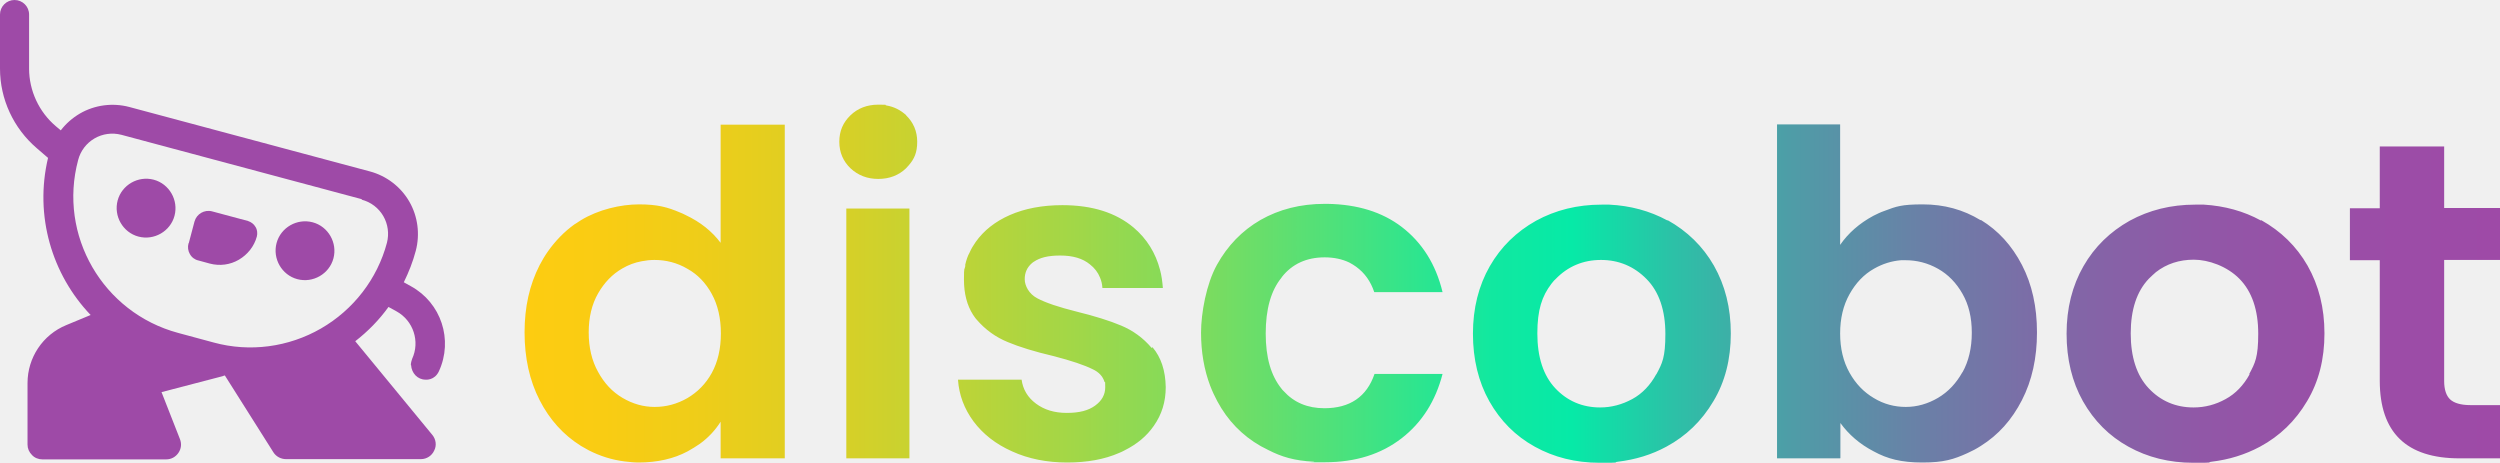
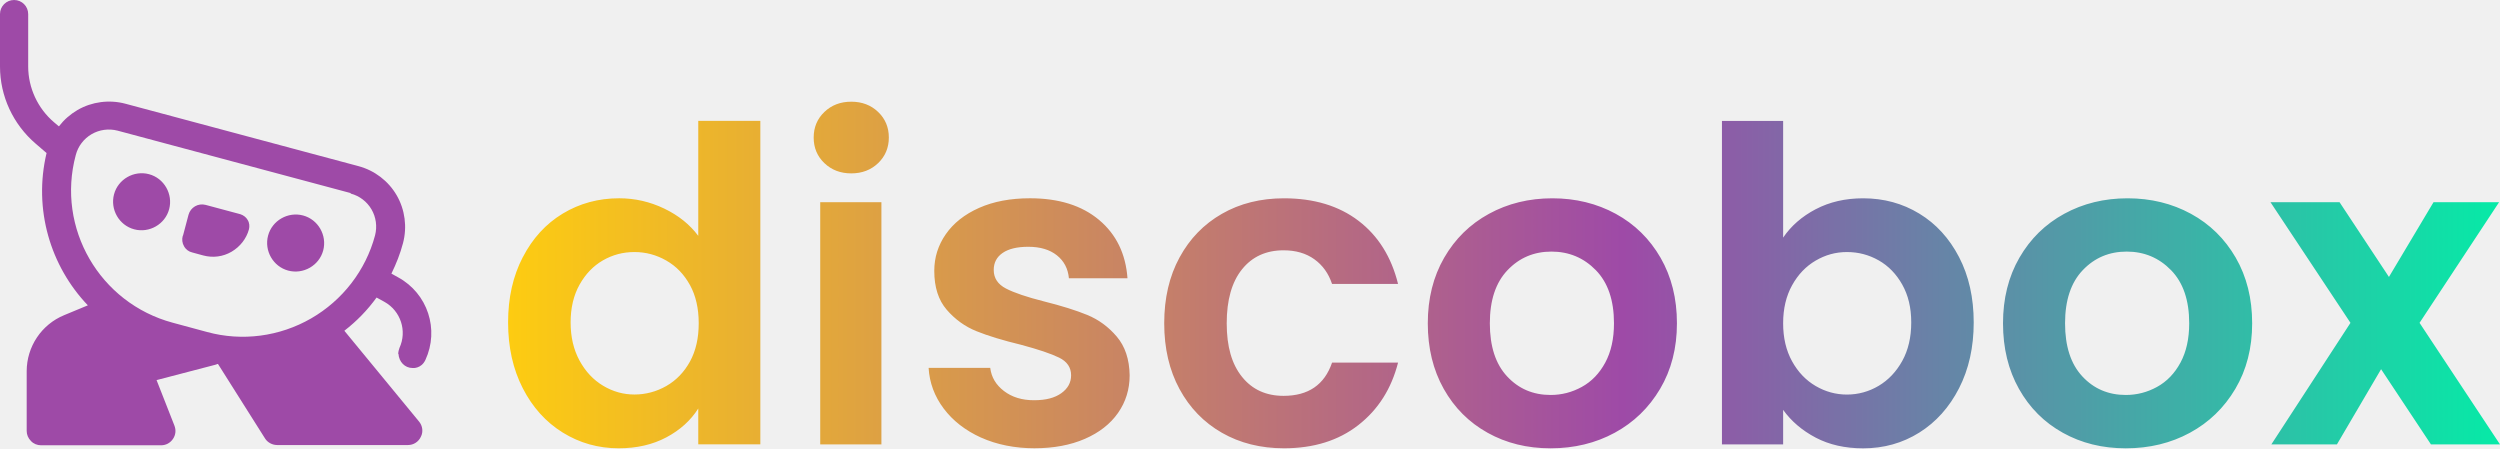
- <svg xmlns="http://www.w3.org/2000/svg" id="Layer_1" version="1.1" viewBox="123.4 193.7 962.7 178.2">
+ <svg xmlns="http://www.w3.org/2000/svg" id="Layer_1" data-name="Layer 1" viewBox="0 0 993.18 178.1">
  <defs>
    <style>
-       .st1 {
-         fill: #fff;
-       }
- 
-       .st1, .st2 {
+       .cls-1 {
+         fill: #9e4aa7;
        fill-rule: evenodd;
      }

-       .st2 {
-         fill: #9e4aa7;
-       }
- 
-       .st3 {
+       .cls-2 {
        fill: url(#linear-gradient);
      }
    </style>
-     <linearGradient id="linear-gradient" x1="325.3" y1="302.9" x2="1086.1" y2="302.9" gradientUnits="userSpaceOnUse">
+     <linearGradient id="linear-gradient" x1="201.86" y1="109.25" x2="993.18" y2="109.25" gradientUnits="userSpaceOnUse">
      <stop offset="0" stop-color="#fdcc11" />
-       <stop offset=".04" stop-color="#f9cc13" />
-       <stop offset=".09" stop-color="#eecd19" />
-       <stop offset=".15" stop-color="#dccf24" />
-       <stop offset=".21" stop-color="#c2d334" />
-       <stop offset=".28" stop-color="#a1d748" />
-       <stop offset=".35" stop-color="#78dc61" />
-       <stop offset=".42" stop-color="#47e27f" />
-       <stop offset=".49" stop-color="#11e8a0" />
-       <stop offset=".53" stop-color="#06eaa7" />
-       <stop offset=".58" stop-color="#2bc2a7" />
-       <stop offset=".64" stop-color="#4e9da7" />
-       <stop offset=".71" stop-color="#6b7fa7" />
-       <stop offset=".78" stop-color="#8167a7" />
-       <stop offset=".85" stop-color="#9157a7" />
-       <stop offset=".93" stop-color="#9b4da7" />
-       <stop offset="1" stop-color="#9e4aa7" />
+       <stop offset=".56" stop-color="#9e4aa7" />
+       <stop offset="1" stop-color="#06eaa7" />
    </linearGradient>
  </defs>
-   <path class="st3" d="M400.9,241.7h0v45.5c-3.4-4.5-7.8-8-13.5-10.7-.7-.4-1.5-.7-2.2-1-4.7-2-8.6-3.1-15.7-3.1s-15.7,2-22.4,6.1c-.7.4-1.3.9-2,1.3-.2.1-.3.2-.5.3,0,0,0,0,0,0-3.9,2.8-7.3,6.3-10.2,10.4-1.2,1.7-2.2,3.4-3.2,5.3h0c-3.9,7.6-5.8,16.1-5.8,25.9s1.9,18.5,5.8,26.1c3.9,7.6,9.2,13.4,15.9,17.6,1,.6,2,1.1,3,1.7,4.3,2.2,9,3.7,13.9,4.3,1.8.2,3.6.4,5.3.4,7.1,0,13.5-1.4,18.9-4.3,1.7-.9,3.2-1.9,4.7-2.9,3.3-2.4,5.9-5.2,8-8.5v14.1h24.7s0,0,0,0v-128.5h-24.7ZM397.5,337.3c-2.3,4.2-5.5,7.4-9.4,9.7-4,2.3-8.2,3.4-12.6,3.4-4.4,0-8.5-1.2-12.4-3.5-3.9-2.3-7-5.6-9.4-10-2.4-4.3-3.6-9.4-3.6-15.2s1.2-10.8,3.6-15c2.4-4.2,5.5-7.4,9.3-9.6,2.4-1.4,4.8-2.3,7.5-2.8,1.6-.3,3.2-.5,4.9-.5,4.5,0,8.8,1.1,12.7,3.4,4,2.2,7.1,5.5,9.4,9.7s3.5,9.3,3.5,15.2-1.2,11-3.5,15.2ZM449.3,274h24.3v96.2h0s-24.3,0-24.3,0v-96.2h0ZM472.3,238.1c2.8,2.7,4.3,6.1,4.3,10.2s-1.1,6.6-3.3,9.1c-.3.4-.7.7-1,1.1-2.8,2.7-6.4,4.1-10.7,4.1s-7.8-1.4-10.7-4.1c-2.8-2.7-4.3-6.1-4.3-10.2s1.4-7.4,4.3-10.2c2.8-2.7,6.4-4.1,10.7-4.1s2.1,0,3.1.3c3,.5,5.5,1.8,7.7,3.8ZM567.2,327.4c3.3,3.9,5,9,5.1,15.4,0,5.6-1.5,10.5-4.6,14.9-2.7,3.9-6.4,7-11.2,9.4-.7.4-1.4.7-2.1,1-5.7,2.5-12.4,3.7-20.1,3.7s-14.9-1.4-21.2-4.3h0c-6.3-2.8-11.2-6.7-14.8-11.5-3.6-4.9-5.6-10.2-6-16.1h0s0,0,0,0h24.5c.5,3.7,2.3,6.8,5.5,9.2,3.2,2.4,7.1,3.6,11.9,3.6s8.3-.9,10.9-2.8c2.6-1.9,3.9-4.2,3.9-7.1s0-1.5-.3-2.1c-.6-2-2.1-3.7-4.5-4.8-3.2-1.6-8.2-3.3-15.2-5.1-7.2-1.7-13.1-3.5-17.6-5.4-4.6-1.9-8.5-4.7-11.8-8.5-.6-.6-1-1.3-1.5-2-2.3-3.6-3.5-8.1-3.5-13.5s.2-3.5.5-5.2c0,0,0-.2,0-.2,0-.1,0-.3,0-.4.4-1.7.9-3.3,1.7-4.7.6-1.4,1.4-2.7,2.3-4,3.1-4.4,7.5-7.9,13.2-10.4,5.7-2.5,12.5-3.8,20.2-3.8,11.5,0,20.6,2.9,27.4,8.6,5.1,4.3,8.5,9.8,10.2,16.3.6,2.2.9,4.5,1.1,7h-23.3c0,0,0-.2,0-.2-.1-1.4-.4-2.6-.9-3.8-.8-2-2.1-3.7-3.9-5.1-2.8-2.3-6.6-3.4-11.4-3.4s-7.8.8-10.2,2.4c-.3.2-.6.4-.8.6-1.8,1.6-2.7,3.6-2.7,6.1s1.6,5.7,4.9,7.4c3.2,1.7,8.3,3.4,15.1,5.1,6.9,1.7,12.7,3.5,17.2,5.4,4.5,1.9,8.4,4.7,11.7,8.6ZM616.9,300.6c-4.1,5-6.1,12.2-6.1,21.5s2,16.2,6.1,21.3c.2.3.5.6.8.9,4,4.4,9.2,6.6,15.7,6.6,9.8,0,16.3-4.4,19.3-13.2h26.2s0,0,0,0h0c-2.7,10.4-7.9,18.7-15.8,24.8-7.9,6.1-17.7,9.2-29.5,9.2s-2.8,0-4.2-.2c-7.7-.4-12.5-1.9-17.6-4.5-1-.5-1.9-1-2.9-1.5-7.2-4.1-12.8-9.9-16.8-17.4-1-1.9-1.9-3.8-2.7-5.9-2.3-6.1-3.5-12.9-3.5-20.4s2-18.7,6.1-26.1h0c4.1-7.4,9.7-13.2,16.8-17.3,7.2-4.1,15.4-6.2,24.7-6.2s.8,0,1.1,0c11.5.2,21,3.1,28.6,8.9,7.8,6,13.1,14.3,15.7,25.1h-26.2s0,0,0,0h-.1c-1.4-4.2-3.7-7.4-7-9.8-.8-.6-1.7-1.1-2.6-1.6-2.7-1.3-5.9-2-9.5-2-6.9,0-12.5,2.5-16.5,7.6ZM765.5,278.6c-6.8-3.7-14.3-5.7-22.4-6.1-1,0-2,0-3,0-9.3,0-17.7,2.1-25.2,6.2-7.5,4.2-13.5,10-17.8,17.5s-6.5,16.2-6.5,26,2.1,18.5,6.3,26c4.3,7.6,10.1,13.4,17.5,17.5,7.4,4.1,15.7,6.2,25,6.2s4.7-.1,7-.4c6.7-.8,13-2.7,18.7-5.8,7.6-4.1,13.6-9.9,18.1-17.5,4.5-7.5,6.7-16.2,6.7-26.1s-2.2-18.5-6.5-26.1c-4.3-7.5-10.3-13.3-17.8-17.5ZM761.2,337.8c-2.3,4.2-5.4,7.5-9.3,9.6h0c-3.9,2.1-8,3.2-12.3,3.2-6.9,0-12.7-2.5-17.3-7.4-4.6-4.9-6.9-12-6.9-21.1s1.8-14.4,5.4-19.1c.5-.6,1-1.3,1.6-1.8,4.7-4.9,10.6-7.4,17.5-7.4s12.8,2.5,17.6,7.4c4.8,4.9,7.2,12,7.2,21.1s-1.2,11.3-3.5,15.6ZM886.1,278.5c-6.7-4.1-14.1-6.1-22.3-6.1s-10.2.8-14.7,2.5c-1.5.5-2.9,1.2-4.3,1.9h0c-5.4,2.9-9.7,6.7-12.8,11.2v-46.4h-24.3c0,.1,0,.1,0,.1v128.5h24.3c0-.1.1-.1.1-.1v-13.5c3.2,4.4,7.4,8.1,12.8,10.9,5.3,2.9,10.6,4.3,18.8,4.3s12-1.2,17.3-3.6c1.8-.8,3.5-1.7,5.2-2.8,6.7-4.2,11.9-10,15.8-17.6,3.9-7.6,5.8-16.3,5.8-26.1s-1.9-18.5-5.8-26c-3.9-7.5-9.1-13.2-15.8-17.3ZM879.1,337c-2.4,4.3-5.5,7.6-9.4,9.9-3.9,2.3-8.1,3.5-12.4,3.5-4.4,0-8.5-1.1-12.3-3.4-3.9-2.3-7-5.5-9.4-9.8-2.4-4.3-3.6-9.3-3.6-15.1s1.2-10.8,3.6-15.1c2.4-4.3,5.5-7.6,9.4-9.8,3.3-1.9,6.8-3,10.5-3.3.5,0,1.1,0,1.6,0,4.5,0,8.7,1.1,12.6,3.3,3.9,2.2,7,5.4,9.4,9.6,2.4,4.2,3.6,9.1,3.6,15s-1.2,11-3.6,15.3ZM994,278.6c-6.6-3.6-13.9-5.6-21.9-6.1-1.1,0-2.3,0-3.4,0-9.3,0-17.7,2.1-25.2,6.2-7.5,4.2-13.5,10-17.8,17.5s-6.5,16.2-6.5,26,2.1,18.5,6.3,26c4.3,7.6,10.1,13.4,17.5,17.5h0c7.4,4.1,15.7,6.2,25,6.2s4.7-.1,7-.4c6.7-.8,12.9-2.7,18.7-5.8,7.6-4.1,13.6-9.9,18.1-17.5,4.5-7.5,6.7-16.2,6.7-26.1s-2.2-18.5-6.5-26.1c-4.3-7.5-10.3-13.3-17.8-17.5ZM989.7,337.8c-2.3,4.2-5.4,7.5-9.3,9.6h0c-3.8,2.1-7.9,3.2-12.3,3.2-6.9,0-12.7-2.5-17.3-7.4-4.6-4.9-6.9-12-6.9-21.1s2.3-16.2,7-21.1c.9-.9,1.8-1.7,2.7-2.5,4.1-3.2,9-4.8,14.6-4.8s12.8,2.5,17.6,7.4c4.8,4.9,7.2,12,7.2,21.1s-1.2,11.3-3.5,15.6ZM1064.6,293.9v46.6c0,3.2.8,5.6,2.3,7,1.5,1.4,4.1,2.2,7.8,2.2h11.1s.3,0,.3,0v20.5h-.3s-15.3,0-15.3,0c-20.5,0-30.7-10-30.7-29.9v-46.4h-11.2s-.3,0-.3,0v-20h11.5v-23.8h24.5c0,0,.3,0,.3,0v23.7h21.2c0,0,.3,0,.3,0v20h-21.5Z" />
-   <path class="st2" d="M281.6,334.3c0-.8.3-1.9.5-2.4,3.1-6.7.5-14.7-6-18.3l-3.1-1.7c-3.6,5-7.9,9.4-12.8,13.2l29.7,36.1c1.4,1.7,1.7,4.1.7,6-.9,2-2.9,3.3-5.1,3.3h-52c-1.9,0-3.8-1-4.8-2.6l-18.7-29.6h-.2c-.4.2-.8.3-1.2.4l-23,6,7.1,18.1c.7,1.8.5,3.7-.6,5.3-1.1,1.6-2.8,2.5-4.7,2.5h-47.7c-1.5,0-3-.6-4-1.7-1.1-1.1-1.7-2.5-1.7-4v-23.7c0-9.8,5.9-18.6,14.9-22.3l9.4-3.9c-14.9-15.6-21.7-38.2-16.4-60.5l-4.3-3.7c-9-7.7-14.2-18.9-14.2-30.7v-20.8c0-3.1,2.5-5.6,5.6-5.6s5.6,2.5,5.6,5.6v20.8c0,8.5,3.8,16.7,10.3,22.2l1.9,1.6c2-2.6,4.5-4.8,7.4-6.5h0c5.7-3.3,12.6-4.2,19-2.5l92.6,24.8c6.4,1.7,11.9,5.9,15.2,11.6q2.2,3.8,0,0c3.3,5.7,4.2,12.6,2.5,19-1.1,4.2-2.7,8.2-4.6,12.1l2.7,1.5c11.7,6.4,16.4,20.7,10.8,32.8-1.7,3.6-5.1,3.2-5.1,3.2-3.1,0-5.4-2.5-5.6-5.6h-.1ZM262.7,270.6c3.5.9,6.5,3.2,8.3,6.3s2.3,6.8,1.4,10.3c-3.7,13.9-12.9,25.8-25.4,33h0c-12.5,7.2-27.4,9.2-41.3,5.4l-13.7-3.7c-29-7.8-46.3-37.6-38.5-66.6.9-3.5,3.2-6.5,6.3-8.3s6.8-2.3,10.3-1.4l92.6,24.8v.2Z" />
-   <path class="st2" d="M243.8,279.3c-6-1.6-12.3,2-13.9,8-1.6,6,2,12.3,8,13.9s12.3-2,13.9-8-2-12.3-8-13.9Z" />
-   <path class="st2" d="M196,287.4c-.4,1.4-.2,2.9.5,4.1.7,1.3,1.9,2.2,3.3,2.5l4.4,1.2c3.8,1,7.8.5,11.2-1.5s5.9-5.2,6.9-8.9c.3-1.2.2-2.6-.5-3.7-.6-1.1-1.7-1.9-2.9-2.3l-13.8-3.7c-3-.8-6,1-6.8,3.9-.7,2.6-1.5,5.7-2.2,8.3h0Z" />
-   <path class="st2" d="M182.6,262.9c6,1.6,9.6,7.9,8,13.9s-7.9,9.6-13.9,8h0c-6-1.6-9.6-7.9-8-13.9s7.9-9.6,13.9-8h0Z" />
+   <path class="cls-2" d="M207.68,102.22c3.88-7.52,9.17-13.31,15.89-17.37,6.71-4.05,14.18-6.08,22.4-6.08,6.25,0,12.21,1.36,17.89,4.08,5.67,2.72,10.19,6.34,13.54,10.85v-45.67h24.66v128.5h-24.66v-14.24c-3.01,4.75-7.24,8.57-12.68,11.46-5.44,2.89-11.75,4.34-18.93,4.34-8.1,0-15.51-2.08-22.23-6.25-6.72-4.17-12.01-10.04-15.89-17.63-3.88-7.58-5.82-16.29-5.82-26.13s1.94-18.35,5.82-25.87ZM274.1,113.24c-2.32-4.22-5.44-7.47-9.38-9.72-3.94-2.26-8.16-3.39-12.68-3.39s-8.68,1.1-12.5,3.3c-3.82,2.2-6.92,5.41-9.29,9.64-2.37,4.23-3.56,9.23-3.56,15.02s1.19,10.85,3.56,15.19c2.37,4.34,5.5,7.67,9.38,9.98,3.88,2.32,8.02,3.47,12.42,3.47s8.74-1.13,12.68-3.39c3.93-2.26,7.06-5.5,9.38-9.72,2.31-4.22,3.47-9.29,3.47-15.19s-1.16-10.97-3.47-15.19ZM327.5,64.8c-2.84-2.72-4.25-6.1-4.25-10.16s1.42-7.44,4.25-10.16c2.84-2.72,6.4-4.08,10.68-4.08s7.84,1.36,10.68,4.08c2.84,2.72,4.25,6.11,4.25,10.16s-1.42,7.44-4.25,10.16c-2.84,2.72-6.4,4.08-10.68,4.08s-7.84-1.36-10.68-4.08ZM350.16,80.34v96.2h-24.31v-96.2h24.31ZM389.75,173.85c-6.25-2.84-11.2-6.69-14.85-11.55-3.65-4.86-5.64-10.25-5.99-16.15h24.48c.46,3.71,2.28,6.77,5.47,9.2,3.18,2.43,7.15,3.65,11.9,3.65s8.25-.93,10.85-2.78c2.6-1.85,3.91-4.22,3.91-7.12,0-3.13-1.59-5.47-4.78-7.03-3.19-1.56-8.25-3.27-15.19-5.12-7.18-1.74-13.05-3.53-17.63-5.38-4.57-1.85-8.51-4.69-11.81-8.51s-4.95-8.97-4.95-15.46c0-5.32,1.53-10.19,4.6-14.59,3.07-4.4,7.47-7.87,13.2-10.42,5.73-2.55,12.47-3.82,20.23-3.82,11.46,0,20.6,2.87,27.44,8.6,6.83,5.73,10.59,13.46,11.29,23.18h-23.27c-.35-3.82-1.94-6.86-4.78-9.12-2.84-2.26-6.63-3.39-11.37-3.39-4.4,0-7.79.81-10.16,2.43-2.37,1.62-3.56,3.88-3.56,6.77,0,3.24,1.62,5.7,4.86,7.38,3.24,1.68,8.28,3.39,15.11,5.12,6.95,1.74,12.68,3.53,17.19,5.38,4.51,1.85,8.42,4.72,11.72,8.6,3.3,3.88,5.01,9,5.12,15.37,0,5.56-1.54,10.54-4.6,14.93-3.07,4.4-7.47,7.84-13.2,10.33s-12.42,3.73-20.06,3.73-14.93-1.42-21.19-4.25ZM468.59,102.3c4.05-7.47,9.67-13.25,16.84-17.36,7.18-4.11,15.4-6.16,24.66-6.16,11.92,0,21.79,2.98,29.61,8.94,7.81,5.96,13.05,14.33,15.71,25.09h-26.22c-1.39-4.17-3.73-7.44-7.03-9.81-3.3-2.37-7.38-3.56-12.24-3.56-6.95,0-12.45,2.52-16.5,7.55-4.05,5.04-6.08,12.19-6.08,21.45s2.02,16.24,6.08,21.27c4.05,5.04,9.55,7.55,16.5,7.55,9.84,0,16.26-4.4,19.27-13.2h26.22c-2.66,10.42-7.93,18.7-15.8,24.83-7.87,6.14-17.71,9.2-29.52,9.2-9.26,0-17.48-2.05-24.66-6.16-7.18-4.11-12.79-9.9-16.84-17.37-4.05-7.47-6.08-16.18-6.08-26.13s2.02-18.67,6.08-26.13ZM591.01,171.94c-7.41-4.11-13.23-9.93-17.45-17.45-4.23-7.52-6.34-16.21-6.34-26.05s2.17-18.52,6.51-26.05c4.34-7.52,10.27-13.34,17.8-17.45,7.52-4.11,15.92-6.16,25.18-6.16s17.65,2.06,25.18,6.16c7.52,4.11,13.46,9.93,17.8,17.45,4.34,7.53,6.51,16.21,6.51,26.05s-2.23,18.52-6.69,26.05c-4.46,7.53-10.48,13.34-18.06,17.45-7.58,4.11-16.06,6.16-25.44,6.16s-17.6-2.05-25.01-6.16ZM628.43,153.7c3.88-2.14,6.97-5.35,9.29-9.64,2.31-4.28,3.47-9.49,3.47-15.63,0-9.14-2.4-16.18-7.21-21.1-4.81-4.92-10.68-7.38-17.63-7.38s-12.76,2.46-17.45,7.38c-4.69,4.92-7.03,11.95-7.03,21.1s2.28,16.18,6.86,21.1c4.57,4.92,10.33,7.38,17.28,7.38,4.4,0,8.54-1.07,12.42-3.21ZM721.33,83.12c5.5-2.89,11.78-4.34,18.84-4.34,8.22,0,15.66,2.03,22.31,6.08,6.66,4.05,11.92,9.81,15.8,17.28,3.88,7.47,5.82,16.12,5.82,25.96s-1.94,18.55-5.82,26.13c-3.88,7.58-9.15,13.46-15.8,17.63-6.66,4.17-14.09,6.25-22.31,6.25-7.18,0-13.46-1.42-18.84-4.25-5.38-2.84-9.7-6.51-12.94-11.03v13.72h-24.31V48.04h24.31v46.36c3.13-4.63,7.44-8.39,12.94-11.29ZM755.72,113.07c-2.38-4.22-5.5-7.44-9.38-9.64-3.88-2.2-8.07-3.3-12.59-3.3s-8.54,1.13-12.42,3.39c-3.88,2.26-7.01,5.53-9.38,9.81-2.37,4.28-3.56,9.32-3.56,15.11s1.19,10.83,3.56,15.11c2.37,4.28,5.5,7.55,9.38,9.81,3.88,2.26,8.01,3.39,12.42,3.39s8.71-1.16,12.59-3.47c3.88-2.31,7-5.61,9.38-9.9,2.37-4.28,3.56-9.38,3.56-15.28s-1.19-10.79-3.56-15.02ZM819.53,171.94c-7.41-4.11-13.23-9.93-17.45-17.45-4.23-7.52-6.34-16.21-6.34-26.05s2.17-18.52,6.51-26.05c4.34-7.52,10.27-13.34,17.8-17.45,7.52-4.11,15.92-6.16,25.18-6.16s17.65,2.06,25.18,6.16c7.52,4.11,13.46,9.93,17.8,17.45,4.34,7.53,6.51,16.21,6.51,26.05s-2.23,18.52-6.69,26.05c-4.46,7.53-10.48,13.34-18.06,17.45-7.58,4.11-16.06,6.16-25.44,6.16s-17.6-2.05-25.01-6.16ZM856.95,153.7c3.88-2.14,6.97-5.35,9.29-9.64,2.31-4.28,3.47-9.49,3.47-15.63,0-9.14-2.4-16.18-7.21-21.1-4.81-4.92-10.68-7.38-17.63-7.38s-12.76,2.46-17.45,7.38c-4.69,4.92-7.03,11.95-7.03,21.1s2.28,16.18,6.86,21.1c4.57,4.92,10.33,7.38,17.28,7.38,4.4,0,8.54-1.07,12.42-3.21ZM965.74,176.54l-19.8-29.87-17.54,29.87h-26.05l31.43-48.28-31.78-47.93h27.44l19.62,29.69,17.71-29.69h26.05l-31.6,47.93,31.95,48.28h-27.44Z" />
+   <g id="robot-863">
+     <path class="cls-1" d="M158.2,140.6c0-.8.3-1.9.5-2.4,3.1-6.7.5-14.7-6-18.3l-3.1-1.7c-3.6,5-7.9,9.4-12.8,13.2l29.7,36.1c1.4,1.7,1.7,4.1.7,6-.9,2-2.9,3.3-5.1,3.3h-52c-1.9,0-3.8-1-4.8-2.6l-18.7-29.6h-.2c-.4.2-.8.3-1.2.4l-23,6,7.1,18.1c.7,1.8.5,3.7-.6,5.3-1.1,1.6-2.8,2.5-4.7,2.5H16.3c-1.5,0-3-.6-4-1.7-1.1-1.1-1.7-2.5-1.7-4v-23.7c0-9.8,5.9-18.6,14.9-22.3l9.4-3.9c-14.9-15.6-21.7-38.2-16.4-60.5l-4.3-3.7C5.2,49.4,0,38.2,0,26.4V5.6C0,2.5,2.5,0,5.6,0s5.6,2.5,5.6,5.6v20.8c0,8.5,3.8,16.7,10.3,22.2l1.9,1.6c2-2.6,4.5-4.8,7.4-6.5h0c5.7-3.3,12.6-4.2,19-2.5l92.6,24.8c6.4,1.7,11.9,5.9,15.2,11.6q1.47,2.53,0,0c3.3,5.7,4.2,12.6,2.5,19-1.1,4.2-2.7,8.2-4.6,12.1l2.7,1.5c11.7,6.4,16.4,20.7,10.8,32.8-1.7,3.6-5.1,3.2-5.1,3.2-3.1,0-5.4-2.5-5.6-5.6h-.1ZM139.3,76.9c3.5.9,6.5,3.2,8.3,6.3s2.3,6.8,1.4,10.3c-3.7,13.9-12.9,25.8-25.4,33h0c-12.5,7.2-27.4,9.2-41.3,5.4l-13.7-3.7c-29-7.8-46.3-37.6-38.5-66.6.9-3.5,3.2-6.5,6.3-8.3s6.8-2.3,10.3-1.4l92.6,24.8v.2h0ZM120.4,85.6c-6-1.6-12.3,2-13.9,8-1.6,6,2,12.3,8,13.9s12.3-2,13.9-8-2-12.3-8-13.9ZM72.6,93.7c-.4,1.4-.2,2.9.5,4.1.7,1.3,1.9,2.2,3.3,2.5l4.4,1.2c3.8,1,7.8.5,11.2-1.5s5.9-5.2,6.9-8.9c.3-1.2.2-2.6-.5-3.7-.6-1.1-1.7-1.9-2.9-2.3l-13.8-3.7c-3-.8-6,1-6.8,3.9-.7,2.6-1.5,5.7-2.2,8.3h0l-.1.1ZM59.2,69.2c6,1.6,9.6,7.9,8,13.9s-7.9,9.6-13.9,8h0c-6-1.6-9.6-7.9-8-13.9s7.9-9.6,13.9-8h0Z" />
+   </g>
</svg>
